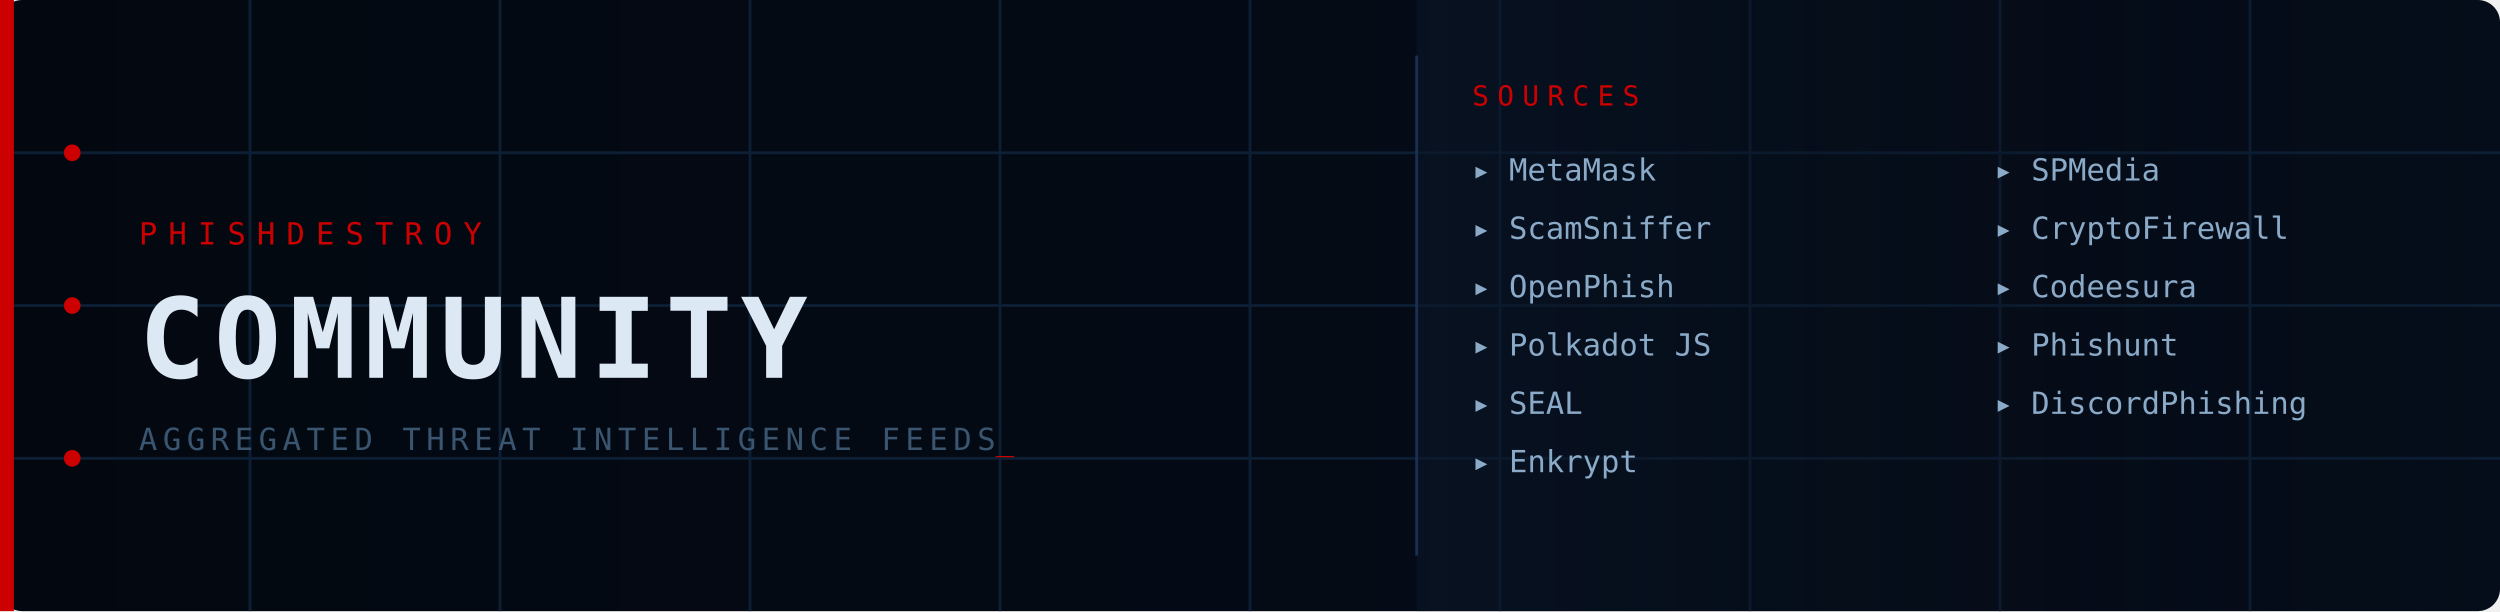
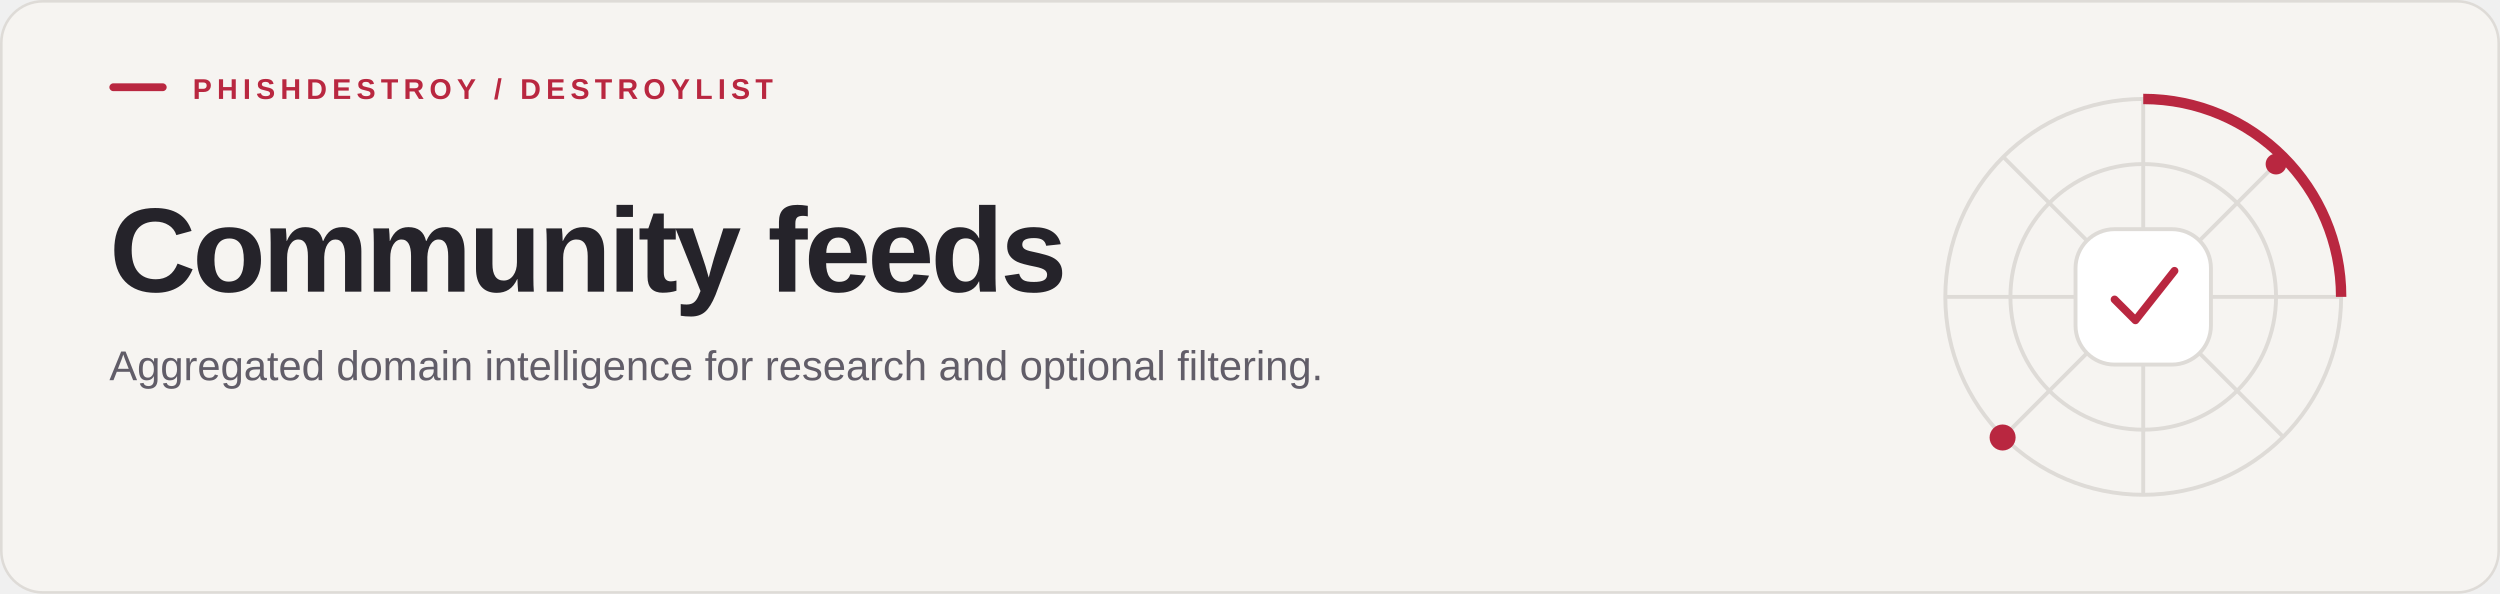
- <svg xmlns="http://www.w3.org/2000/svg" viewBox="0 0 900 220" width="900" height="220">
-   <defs>
-     <style>
-       @keyframes fadein {
-         from { opacity: 0; transform: translateY(8px); }
-         to   { opacity: 1; transform: translateY(0);   }
-       }
-       @keyframes pulse {
-         0%, 100% { opacity: 1;   }
-         50%       { opacity: 0.2; }
-       }
-       @keyframes blink {
-         0%, 100% { opacity: 1; }
-         50%       { opacity: 0; }
-       }
-       @keyframes scanline {
-         0%   { transform: translateY(-20px); opacity: 0;   }
-         5%   {                               opacity: 0.35; }
-         95%  {                               opacity: 0.35; }
-         100% { transform: translateY(240px); opacity: 0;   }
-       }
-       @keyframes arc1 { from { stroke-dashoffset: 440; } to { stroke-dashoffset: 0; } }
-       @keyframes arc2 { from { stroke-dashoffset: 314; } to { stroke-dashoffset: 0; } }
-       @keyframes glow {
-         0%, 100% { opacity: 1;   }
-         50%       { opacity: 0.7; }
-       }
-       @keyframes br {
-         from { opacity: 0; transform: translateX(6px); }
-         to   { opacity: 1; transform: translateX(0);   }
-       }
- 
-       .lbl  { animation: fadein 0.7s ease  0.10s; }
-       .ttl  { animation: fadein 0.7s ease  0.30s; }
-       .sub  { animation: fadein 0.7s ease  0.55s; }
-       .d1   { animation: pulse 2.5s ease-in-out infinite 0.0s; }
-       .d2   { animation: pulse 2.5s ease-in-out infinite 0.8s; }
-       .d3   { animation: pulse 2.5s ease-in-out infinite 1.6s; }
-       .cur  { animation: blink 1.0s step-end   infinite; }
-       .scan { animation: scanline 4s linear     infinite 1.0s; }
-       .a1   { animation: arc1  2.0s ease-out    0.20s; }
-       .a2   { animation: arc2  2.5s ease-out    0.50s; }
-       .bar  { animation: glow  3.0s ease-in-out infinite; }
- 
-       .s0  { animation: br 0.5s ease  0.70s; }
-       .s1  { animation: br 0.5s ease  0.82s; }
-       .s2  { animation: br 0.5s ease  0.94s; }
-       .s3  { animation: br 0.5s ease  1.06s; }
-       .s4  { animation: br 0.5s ease  1.18s; }
-       .s5  { animation: br 0.5s ease  1.30s; }
-       .s6  { animation: br 0.5s ease  1.42s; }
-       .s7  { animation: br 0.5s ease  1.54s; }
-       .s8  { animation: br 0.5s ease  1.66s; }
-       .s9  { animation: br 0.5s ease  1.78s; }
-       .s10 { animation: br 0.5s ease  1.90s; }
-       .s11 { animation: br 0.5s ease  2.02s; }
-     </style>
-     <linearGradient id="bg" x1="0" y1="0" x2="1" y2="0">
-       <stop offset="0%" stop-color="#030810" />
-       <stop offset="100%" stop-color="#050d1a" />
-     </linearGradient>
-     <linearGradient id="rp" x1="0" y1="0" x2="1" y2="0">
-       <stop offset="0%" stop-color="#0a1628" stop-opacity="0.6" />
-       <stop offset="100%" stop-color="#030810" stop-opacity="0" />
-     </linearGradient>
-     <linearGradient id="sg" x1="0" y1="0" x2="0" y2="1">
-       <stop offset="0%" stop-color="#fff" stop-opacity="0" />
-       <stop offset="50%" stop-color="#fff" stop-opacity="0.04" />
-       <stop offset="100%" stop-color="#fff" stop-opacity="0" />
-     </linearGradient>
-     <clipPath id="cp">
-       <rect width="900" height="220" rx="8" />
-     </clipPath>
-   </defs>
-   <rect width="900" height="220" rx="8" fill="url(#bg)" />
-   <g clip-path="url(#cp)" stroke="#0d1f35" stroke-width="1">
-     <line x1="90" y1="0" x2="90" y2="220" />
-     <line x1="180" y1="0" x2="180" y2="220" />
-     <line x1="270" y1="0" x2="270" y2="220" />
-     <line x1="360" y1="0" x2="360" y2="220" />
-     <line x1="450" y1="0" x2="450" y2="220" />
-     <line x1="540" y1="0" x2="540" y2="220" />
-     <line x1="630" y1="0" x2="630" y2="220" />
-     <line x1="720" y1="0" x2="720" y2="220" />
-     <line x1="810" y1="0" x2="810" y2="220" />
-     <line x1="0" y1="55" x2="900" y2="55" />
-     <line x1="0" y1="110" x2="900" y2="110" />
-     <line x1="0" y1="165" x2="900" y2="165" />
-   </g>
-   <rect x="510" y="0" width="390" height="220" fill="url(#rp)" clip-path="url(#cp)" />
-   <line x1="510" y1="20" x2="510" y2="200" stroke="#1a3050" stroke-width="1" />
-   <g clip-path="url(#cp)">
-     <circle class="a1" cx="870" cy="110" r="70" fill="none" stroke="#CC0000" stroke-opacity="0.18" stroke-width="1.5" stroke-dasharray="440" stroke-dashoffset="440" />
-     <circle class="a2" cx="870" cy="110" r="50" fill="none" stroke="#CC0000" stroke-opacity="0.10" stroke-width="1" stroke-dasharray="314" stroke-dashoffset="314" />
-   </g>
-   <rect class="scan" x="0" y="-20" width="900" height="20" fill="url(#sg)" clip-path="url(#cp)" />
-   <rect class="bar" x="0" y="0" width="5" height="220" fill="#CC0000" />
-   <circle class="d1" cx="26" cy="55" r="3" fill="#CC0000" />
-   <circle class="d2" cx="26" cy="110" r="3" fill="#CC0000" />
-   <circle class="d3" cx="26" cy="165" r="3" fill="#CC0000" />
-   <text class="lbl" x="50" y="88" font-family="monospace" font-size="11" fill="#CC0000" letter-spacing="4">PHISHDESTROY</text>
-   <text class="ttl" x="50" y="136" font-family="monospace" font-size="40" font-weight="bold" fill="#dde8f5" letter-spacing="3">COMMUNITY</text>
-   <text class="sub" x="50" y="162" font-family="monospace" font-size="11" fill="#3a5570" letter-spacing="2">AGGREGATED THREAT INTELLIGENCE FEEDS<tspan class="cur" fill="#CC0000">_</tspan>
+ <svg xmlns="http://www.w3.org/2000/svg" width="960" height="228" viewBox="0 0 960 228" role="img" aria-labelledby="title desc">
+   <style>
+     .bg{fill:#f6f4f1}.border,.line{stroke:#dedbd7}.title{fill:#25232a}.muted{fill:#615d68}.accent{stroke:#b92740}.label,.dot{fill:#b92740}.panel{fill:#fff;stroke:#dedbd7}
+     @media(prefers-color-scheme:dark){.bg{fill:#191b22}.border,.line{stroke:#363943}.title{fill:#f4f1ee}.muted{fill:#b9b7c1}.accent{stroke:#ef8496}.label,.dot{fill:#ef8496}.panel{fill:#242730;stroke:#464955}}
+   </style>
+   <rect class="bg border" x=".5" y=".5" width="959" height="227" rx="16" />
+   <rect class="dot" x="42" y="32" width="22" height="3" rx="1.5" />
+   <text class="label" x="74" y="38" font-family="Arial,Helvetica,sans-serif" font-size="11" font-weight="700" letter-spacing="2">PHISHDESTROY / DESTROYLIST</text>
+   <text class="title" x="42" y="112" font-family="Arial,Helvetica,sans-serif" font-size="46" font-weight="700" letter-spacing="-1.3">
+     <tspan x="42" dy="0">Community feeds</tspan>
  </text>
-   <text class="s0" x="530" y="38" font-family="monospace" font-size="10" fill="#CC0000" letter-spacing="3">SOURCES</text>
-   <g font-family="monospace" font-size="11" fill="#8aaac8">
-     <text class="s1" x="530" y="65">▸ MetaMask</text>
-     <text class="s2" x="530" y="86">▸ ScamSniffer</text>
-     <text class="s3" x="530" y="107">▸ OpenPhish</text>
-     <text class="s4" x="530" y="128">▸ Polkadot JS</text>
-     <text class="s5" x="530" y="149">▸ SEAL</text>
-     <text class="s6" x="530" y="170">▸ Enkrypt</text>
-   </g>
-   <g font-family="monospace" font-size="11" fill="#8aaac8">
-     <text class="s7" x="718" y="65">▸ SPMedia</text>
-     <text class="s8" x="718" y="86">▸ CryptoFirewall</text>
-     <text class="s9" x="718" y="107">▸ Codeesura</text>
-     <text class="s10" x="718" y="128">▸ Phishunt</text>
-     <text class="s11" x="718" y="149">▸ DiscordPhishing</text>
+   <text class="muted" x="42" y="146" font-family="Arial,Helvetica,sans-serif" font-size="16">Aggregated domain intelligence for research and optional filtering.</text>
+   <g fill="none" stroke-width="1.5">
+     <circle class="line" cx="823" cy="114" r="76" />
+     <circle class="line" cx="823" cy="114" r="51" />
+     <path class="line" d="M747 114h152M823 38v152M769 60l108 108M769 168l108-108" />
+     <path class="accent" d="M823 38a76 76 0 0 1 76 76" stroke-width="4" />
+     <rect class="panel" x="797" y="88" width="52" height="52" rx="15" />
+     <path class="accent" d="m812 115 8 8 15-19" stroke-width="3" stroke-linecap="round" stroke-linejoin="round" />
+     <circle class="dot" cx="769" cy="168" r="5" />
+     <circle class="dot" cx="874" cy="63" r="4" />
  </g>
</svg>
